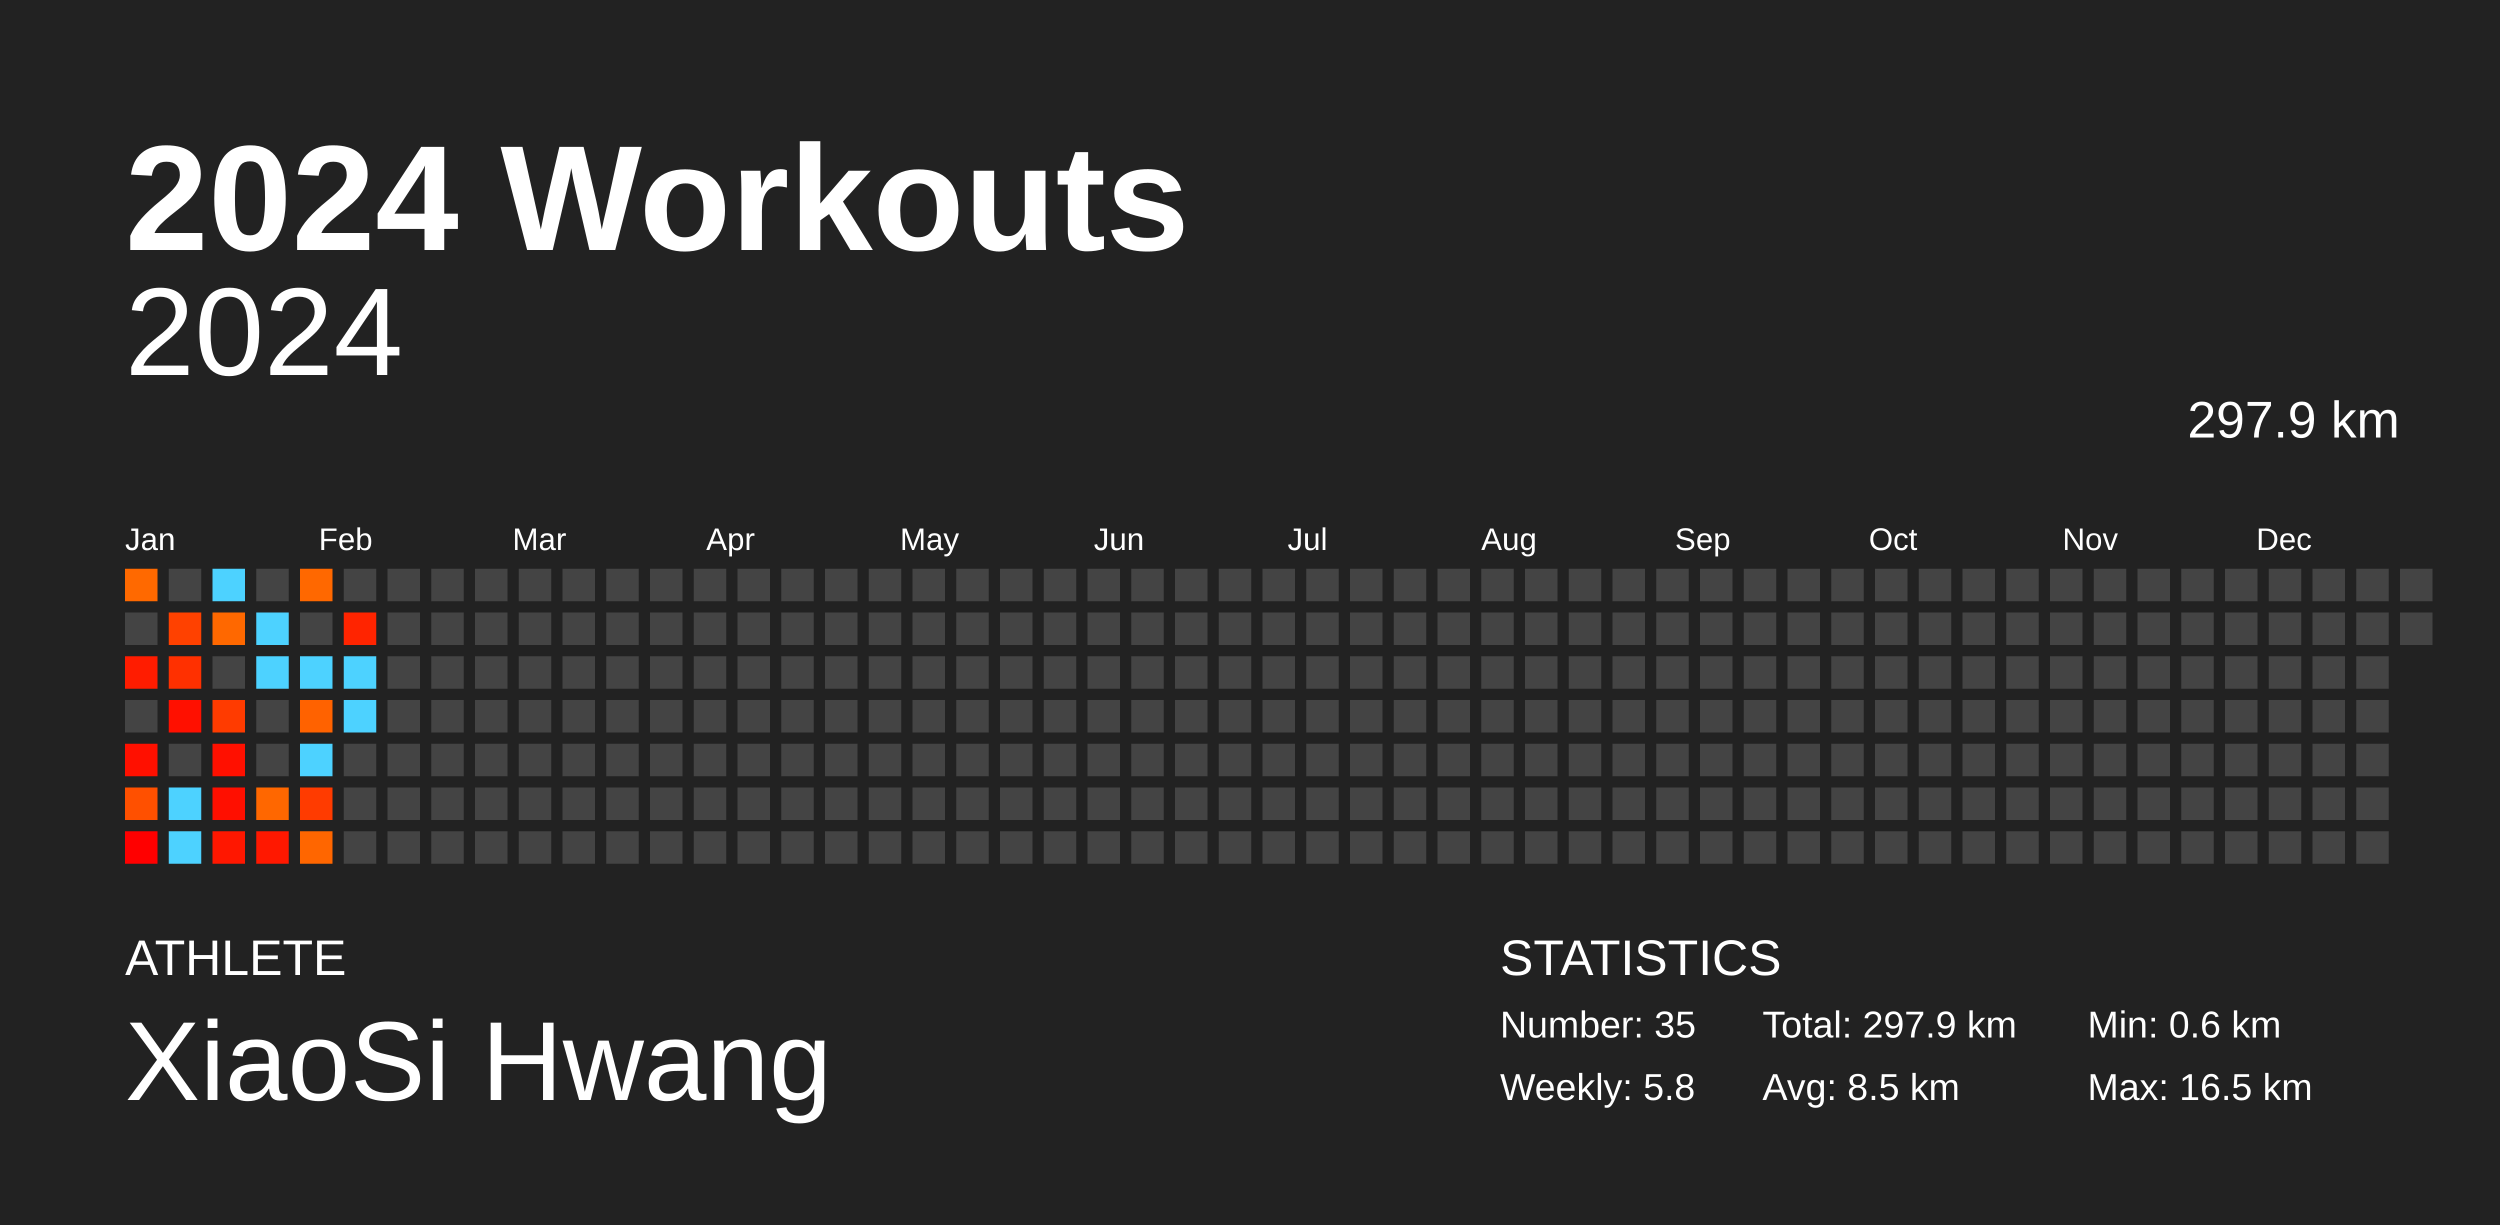
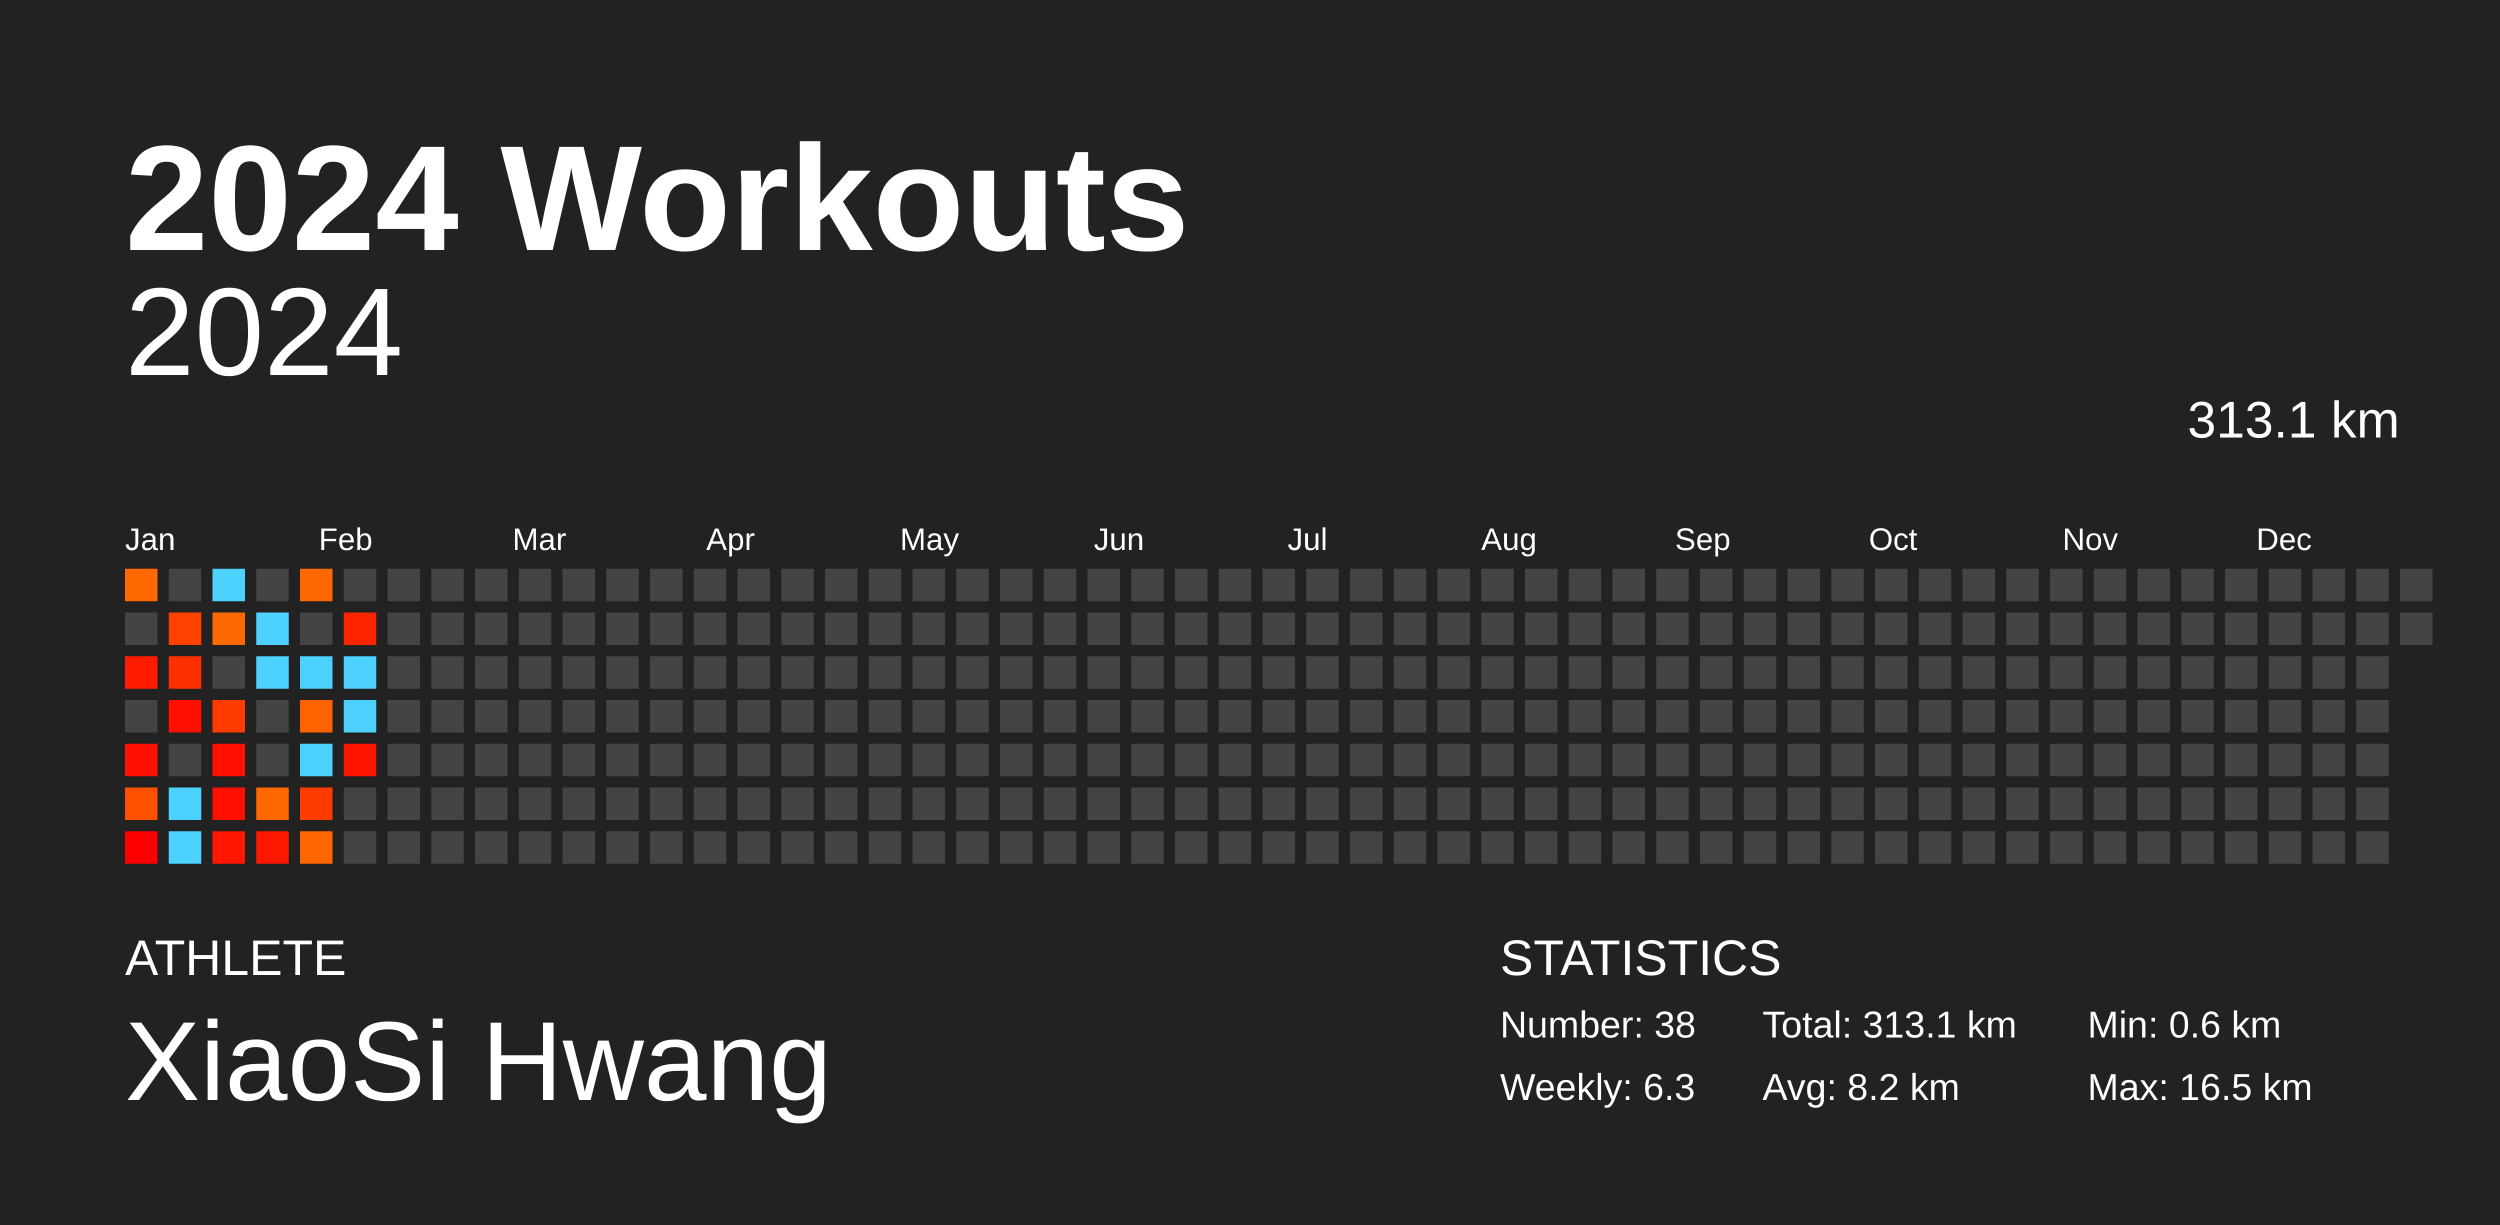
<svg xmlns="http://www.w3.org/2000/svg" baseProfile="full" height="98mm" version="1.1" viewBox="0,0,200,98" width="200mm">
  <defs />
  <rect fill="#222222" height="98" width="200" x="0" y="0" />
  <text fill="#FFFFFF" style="font-size:12px; font-family:Arial; font-weight:bold;" x="10" y="20">2024 Workouts</text>
  <text fill="#FFFFFF" style="font-size:4px; font-family:Arial" x="10" y="78">ATHLETE</text>
  <text fill="#FFFFFF" style="font-size:9px; font-family:Arial" x="10" y="88">XiaoSi Hwang</text>
  <text fill="#FFFFFF" style="font-size:4px; font-family:Arial" x="120" y="78">STATISTICS</text>
-   <text fill="#FFFFFF" style="font-size:3px; font-family:Arial" x="120" y="83">Number: 35</text>
-   <text fill="#FFFFFF" style="font-size:3px; font-family:Arial" x="120" y="88">Weekly: 5.8</text>
-   <text fill="#FFFFFF" style="font-size:3px; font-family:Arial" x="141" y="83">Total: 297.9 km</text>
-   <text fill="#FFFFFF" style="font-size:3px; font-family:Arial" x="141" y="88">Avg: 8.5 km</text>
+   <text fill="#FFFFFF" style="font-size:3px; font-family:Arial" x="120" y="83">Number: 38</text>
+   <text fill="#FFFFFF" style="font-size:3px; font-family:Arial" x="120" y="88">Weekly: 6.3</text>
+   <text fill="#FFFFFF" style="font-size:3px; font-family:Arial" x="141" y="83">Total: 313.1 km</text>
+   <text fill="#FFFFFF" style="font-size:3px; font-family:Arial" x="141" y="88">Avg: 8.2 km</text>
  <text fill="#FFFFFF" style="font-size:3px; font-family:Arial" x="167" y="83">Min: 0.6 km</text>
  <text fill="#FFFFFF" style="font-size:3px; font-family:Arial" x="167" y="88">Max: 16.5 km</text>
  <text alignment-baseline="hanging" fill="#FFFFFF" style="font-size:10.0px; font-family:Arial;" x="10" y="30">2024</text>
-   <text alignment-baseline="hanging" fill="#FFFFFF" style="font-size:4.125px; font-family:Arial;" x="175" y="35">297.9 km</text>
+   <text alignment-baseline="hanging" fill="#FFFFFF" style="font-size:4.125px; font-family:Arial;" x="175" y="35">313.1 km</text>
  <text fill="#FFFFFF" style="font-size:2.5px; font-family:Arial" x="10.0" y="44">Jan</text>
  <text fill="#FFFFFF" style="font-size:2.5px; font-family:Arial" x="25.5" y="44">Feb</text>
  <text fill="#FFFFFF" style="font-size:2.5px; font-family:Arial" x="41.0" y="44">Mar</text>
  <text fill="#FFFFFF" style="font-size:2.5px; font-family:Arial" x="56.5" y="44">Apr</text>
  <text fill="#FFFFFF" style="font-size:2.5px; font-family:Arial" x="72.0" y="44">May</text>
  <text fill="#FFFFFF" style="font-size:2.5px; font-family:Arial" x="87.5" y="44">Jun</text>
  <text fill="#FFFFFF" style="font-size:2.5px; font-family:Arial" x="103.0" y="44">Jul</text>
  <text fill="#FFFFFF" style="font-size:2.5px; font-family:Arial" x="118.5" y="44">Aug</text>
  <text fill="#FFFFFF" style="font-size:2.5px; font-family:Arial" x="134.0" y="44">Sep</text>
  <text fill="#FFFFFF" style="font-size:2.5px; font-family:Arial" x="149.5" y="44">Oct</text>
  <text fill="#FFFFFF" style="font-size:2.5px; font-family:Arial" x="165.0" y="44">Nov</text>
  <text fill="#FFFFFF" style="font-size:2.5px; font-family:Arial" x="180.5" y="44">Dec</text>
  <rect fill="#ff6900" height="2.6" width="2.6" x="10.0" y="45.5" />
  <rect fill="#444444" height="2.6" width="2.6" x="10.0" y="49.0" />
  <rect fill="#ff1c00" height="2.6" width="2.6" x="10.0" y="52.5" />
  <rect fill="#444444" height="2.6" width="2.6" x="10.0" y="56.0" />
  <rect fill="#ff1000" height="2.6" width="2.6" x="10.0" y="59.5" />
  <rect fill="#ff5000" height="2.6" width="2.6" x="10.0" y="63.0" />
  <rect fill="#ff0000" height="2.6" width="2.6" x="10.0" y="66.5" />
  <rect fill="#444444" height="2.6" width="2.6" x="13.5" y="45.5" />
  <rect fill="#ff4100" height="2.6" width="2.6" x="13.5" y="49.0" />
  <rect fill="#ff3000" height="2.6" width="2.6" x="13.5" y="52.5" />
  <rect fill="#ff1000" height="2.6" width="2.6" x="13.5" y="56.0" />
  <rect fill="#444444" height="2.6" width="2.6" x="13.5" y="59.5" />
  <rect fill="#4dd2ff" height="2.6" width="2.6" x="13.5" y="63.0" />
  <rect fill="#4dd2ff" height="2.6" width="2.6" x="13.5" y="66.5" />
  <rect fill="#4dd2ff" height="2.6" width="2.6" x="17.0" y="45.5" />
  <rect fill="#ff6800" height="2.6" width="2.6" x="17.0" y="49.0" />
  <rect fill="#444444" height="2.6" width="2.6" x="17.0" y="52.5" />
  <rect fill="#ff3b00" height="2.6" width="2.6" x="17.0" y="56.0" />
  <rect fill="#ff1000" height="2.6" width="2.6" x="17.0" y="59.5" />
  <rect fill="#ff0f00" height="2.6" width="2.6" x="17.0" y="63.0" />
  <rect fill="#ff1700" height="2.6" width="2.6" x="17.0" y="66.5" />
  <rect fill="#444444" height="2.6" width="2.6" x="20.5" y="45.5" />
  <rect fill="#4dd2ff" height="2.6" width="2.6" x="20.5" y="49.0" />
  <rect fill="#4dd2ff" height="2.6" width="2.6" x="20.5" y="52.5" />
  <rect fill="#444444" height="2.6" width="2.6" x="20.5" y="56.0" />
  <rect fill="#444444" height="2.6" width="2.6" x="20.5" y="59.5" />
  <rect fill="#ff6700" height="2.6" width="2.6" x="20.5" y="63.0" />
  <rect fill="#ff1800" height="2.6" width="2.6" x="20.5" y="66.5" />
  <rect fill="#ff6800" height="2.6" width="2.6" x="24.0" y="45.5" />
  <rect fill="#444444" height="2.6" width="2.6" x="24.0" y="49.0" />
  <rect fill="#4dd2ff" height="2.6" width="2.6" x="24.0" y="52.5" />
  <rect fill="#ff6200" height="2.6" width="2.6" x="24.0" y="56.0" />
  <rect fill="#4dd2ff" height="2.6" width="2.6" x="24.0" y="59.5" />
  <rect fill="#ff3b00" height="2.6" width="2.6" x="24.0" y="63.0" />
  <rect fill="#ff6600" height="2.6" width="2.6" x="24.0" y="66.5" />
  <rect fill="#444444" height="2.6" width="2.6" x="27.5" y="45.5" />
  <rect fill="#ff2400" height="2.6" width="2.6" x="27.5" y="49.0" />
  <rect fill="#4dd2ff" height="2.6" width="2.6" x="27.5" y="52.5" />
  <rect fill="#4dd2ff" height="2.6" width="2.6" x="27.5" y="56.0" />
-   <rect fill="#444444" height="2.6" width="2.6" x="27.5" y="59.5" />
+   <rect fill="#ff1400" height="2.6" width="2.6" x="27.5" y="59.5" />
  <rect fill="#444444" height="2.6" width="2.6" x="27.5" y="63.0" />
  <rect fill="#444444" height="2.6" width="2.6" x="27.5" y="66.5" />
  <rect fill="#444444" height="2.6" width="2.6" x="31.0" y="45.5" />
  <rect fill="#444444" height="2.6" width="2.6" x="31.0" y="49.0" />
  <rect fill="#444444" height="2.6" width="2.6" x="31.0" y="52.5" />
  <rect fill="#444444" height="2.6" width="2.6" x="31.0" y="56.0" />
  <rect fill="#444444" height="2.6" width="2.6" x="31.0" y="59.5" />
  <rect fill="#444444" height="2.6" width="2.6" x="31.0" y="63.0" />
  <rect fill="#444444" height="2.6" width="2.6" x="31.0" y="66.5" />
  <rect fill="#444444" height="2.6" width="2.6" x="34.5" y="45.5" />
  <rect fill="#444444" height="2.6" width="2.6" x="34.5" y="49.0" />
  <rect fill="#444444" height="2.6" width="2.6" x="34.5" y="52.5" />
  <rect fill="#444444" height="2.6" width="2.6" x="34.5" y="56.0" />
  <rect fill="#444444" height="2.6" width="2.6" x="34.5" y="59.5" />
  <rect fill="#444444" height="2.6" width="2.6" x="34.5" y="63.0" />
  <rect fill="#444444" height="2.6" width="2.6" x="34.5" y="66.5" />
  <rect fill="#444444" height="2.6" width="2.6" x="38.0" y="45.5" />
  <rect fill="#444444" height="2.6" width="2.6" x="38.0" y="49.0" />
  <rect fill="#444444" height="2.6" width="2.6" x="38.0" y="52.5" />
  <rect fill="#444444" height="2.6" width="2.6" x="38.0" y="56.0" />
  <rect fill="#444444" height="2.6" width="2.6" x="38.0" y="59.5" />
  <rect fill="#444444" height="2.6" width="2.6" x="38.0" y="63.0" />
  <rect fill="#444444" height="2.6" width="2.6" x="38.0" y="66.5" />
  <rect fill="#444444" height="2.6" width="2.6" x="41.5" y="45.5" />
  <rect fill="#444444" height="2.6" width="2.6" x="41.5" y="49.0" />
  <rect fill="#444444" height="2.6" width="2.6" x="41.5" y="52.5" />
  <rect fill="#444444" height="2.6" width="2.6" x="41.5" y="56.0" />
  <rect fill="#444444" height="2.6" width="2.6" x="41.5" y="59.5" />
  <rect fill="#444444" height="2.6" width="2.6" x="41.5" y="63.0" />
  <rect fill="#444444" height="2.6" width="2.6" x="41.5" y="66.5" />
  <rect fill="#444444" height="2.6" width="2.6" x="45.0" y="45.5" />
  <rect fill="#444444" height="2.6" width="2.6" x="45.0" y="49.0" />
  <rect fill="#444444" height="2.6" width="2.6" x="45.0" y="52.5" />
  <rect fill="#444444" height="2.6" width="2.6" x="45.0" y="56.0" />
  <rect fill="#444444" height="2.6" width="2.6" x="45.0" y="59.5" />
  <rect fill="#444444" height="2.6" width="2.6" x="45.0" y="63.0" />
  <rect fill="#444444" height="2.6" width="2.6" x="45.0" y="66.5" />
  <rect fill="#444444" height="2.6" width="2.6" x="48.5" y="45.5" />
  <rect fill="#444444" height="2.6" width="2.6" x="48.5" y="49.0" />
  <rect fill="#444444" height="2.6" width="2.6" x="48.5" y="52.5" />
  <rect fill="#444444" height="2.6" width="2.6" x="48.5" y="56.0" />
  <rect fill="#444444" height="2.6" width="2.6" x="48.5" y="59.5" />
  <rect fill="#444444" height="2.6" width="2.6" x="48.5" y="63.0" />
  <rect fill="#444444" height="2.6" width="2.6" x="48.5" y="66.5" />
  <rect fill="#444444" height="2.6" width="2.6" x="52.0" y="45.5" />
  <rect fill="#444444" height="2.6" width="2.6" x="52.0" y="49.0" />
  <rect fill="#444444" height="2.6" width="2.6" x="52.0" y="52.5" />
  <rect fill="#444444" height="2.6" width="2.6" x="52.0" y="56.0" />
  <rect fill="#444444" height="2.6" width="2.6" x="52.0" y="59.5" />
  <rect fill="#444444" height="2.6" width="2.6" x="52.0" y="63.0" />
  <rect fill="#444444" height="2.6" width="2.6" x="52.0" y="66.5" />
  <rect fill="#444444" height="2.6" width="2.6" x="55.5" y="45.5" />
  <rect fill="#444444" height="2.6" width="2.6" x="55.5" y="49.0" />
  <rect fill="#444444" height="2.6" width="2.6" x="55.5" y="52.5" />
  <rect fill="#444444" height="2.6" width="2.6" x="55.5" y="56.0" />
  <rect fill="#444444" height="2.6" width="2.6" x="55.5" y="59.5" />
  <rect fill="#444444" height="2.6" width="2.6" x="55.5" y="63.0" />
  <rect fill="#444444" height="2.6" width="2.6" x="55.5" y="66.5" />
  <rect fill="#444444" height="2.6" width="2.6" x="59.0" y="45.5" />
  <rect fill="#444444" height="2.6" width="2.6" x="59.0" y="49.0" />
  <rect fill="#444444" height="2.6" width="2.6" x="59.0" y="52.5" />
  <rect fill="#444444" height="2.6" width="2.6" x="59.0" y="56.0" />
  <rect fill="#444444" height="2.6" width="2.6" x="59.0" y="59.5" />
  <rect fill="#444444" height="2.6" width="2.6" x="59.0" y="63.0" />
  <rect fill="#444444" height="2.6" width="2.6" x="59.0" y="66.5" />
  <rect fill="#444444" height="2.6" width="2.6" x="62.5" y="45.5" />
  <rect fill="#444444" height="2.6" width="2.6" x="62.5" y="49.0" />
  <rect fill="#444444" height="2.6" width="2.6" x="62.5" y="52.5" />
  <rect fill="#444444" height="2.6" width="2.6" x="62.5" y="56.0" />
  <rect fill="#444444" height="2.6" width="2.6" x="62.5" y="59.5" />
  <rect fill="#444444" height="2.6" width="2.6" x="62.5" y="63.0" />
  <rect fill="#444444" height="2.6" width="2.6" x="62.5" y="66.5" />
  <rect fill="#444444" height="2.6" width="2.6" x="66.0" y="45.5" />
  <rect fill="#444444" height="2.6" width="2.6" x="66.0" y="49.0" />
  <rect fill="#444444" height="2.6" width="2.6" x="66.0" y="52.5" />
  <rect fill="#444444" height="2.6" width="2.6" x="66.0" y="56.0" />
  <rect fill="#444444" height="2.6" width="2.6" x="66.0" y="59.5" />
  <rect fill="#444444" height="2.6" width="2.6" x="66.0" y="63.0" />
  <rect fill="#444444" height="2.6" width="2.6" x="66.0" y="66.5" />
  <rect fill="#444444" height="2.6" width="2.6" x="69.5" y="45.5" />
  <rect fill="#444444" height="2.6" width="2.6" x="69.5" y="49.0" />
  <rect fill="#444444" height="2.6" width="2.6" x="69.5" y="52.5" />
  <rect fill="#444444" height="2.6" width="2.6" x="69.5" y="56.0" />
  <rect fill="#444444" height="2.6" width="2.6" x="69.5" y="59.5" />
  <rect fill="#444444" height="2.6" width="2.6" x="69.5" y="63.0" />
  <rect fill="#444444" height="2.6" width="2.6" x="69.5" y="66.5" />
  <rect fill="#444444" height="2.6" width="2.6" x="73.0" y="45.5" />
  <rect fill="#444444" height="2.6" width="2.6" x="73.0" y="49.0" />
  <rect fill="#444444" height="2.6" width="2.6" x="73.0" y="52.5" />
  <rect fill="#444444" height="2.6" width="2.6" x="73.0" y="56.0" />
  <rect fill="#444444" height="2.6" width="2.6" x="73.0" y="59.5" />
  <rect fill="#444444" height="2.6" width="2.6" x="73.0" y="63.0" />
  <rect fill="#444444" height="2.6" width="2.6" x="73.0" y="66.5" />
  <rect fill="#444444" height="2.6" width="2.6" x="76.5" y="45.5" />
  <rect fill="#444444" height="2.6" width="2.6" x="76.5" y="49.0" />
  <rect fill="#444444" height="2.6" width="2.6" x="76.5" y="52.5" />
  <rect fill="#444444" height="2.6" width="2.6" x="76.5" y="56.0" />
  <rect fill="#444444" height="2.6" width="2.6" x="76.5" y="59.5" />
  <rect fill="#444444" height="2.6" width="2.6" x="76.5" y="63.0" />
  <rect fill="#444444" height="2.6" width="2.6" x="76.5" y="66.5" />
  <rect fill="#444444" height="2.6" width="2.6" x="80.0" y="45.5" />
  <rect fill="#444444" height="2.6" width="2.6" x="80.0" y="49.0" />
  <rect fill="#444444" height="2.6" width="2.6" x="80.0" y="52.5" />
  <rect fill="#444444" height="2.6" width="2.6" x="80.0" y="56.0" />
  <rect fill="#444444" height="2.6" width="2.6" x="80.0" y="59.5" />
  <rect fill="#444444" height="2.6" width="2.6" x="80.0" y="63.0" />
  <rect fill="#444444" height="2.6" width="2.6" x="80.0" y="66.5" />
  <rect fill="#444444" height="2.6" width="2.6" x="83.5" y="45.5" />
  <rect fill="#444444" height="2.6" width="2.6" x="83.5" y="49.0" />
  <rect fill="#444444" height="2.6" width="2.6" x="83.5" y="52.5" />
  <rect fill="#444444" height="2.6" width="2.6" x="83.5" y="56.0" />
  <rect fill="#444444" height="2.6" width="2.6" x="83.5" y="59.5" />
  <rect fill="#444444" height="2.6" width="2.6" x="83.5" y="63.0" />
  <rect fill="#444444" height="2.6" width="2.6" x="83.5" y="66.5" />
  <rect fill="#444444" height="2.6" width="2.6" x="87.0" y="45.5" />
  <rect fill="#444444" height="2.6" width="2.6" x="87.0" y="49.0" />
  <rect fill="#444444" height="2.6" width="2.6" x="87.0" y="52.5" />
  <rect fill="#444444" height="2.6" width="2.6" x="87.0" y="56.0" />
  <rect fill="#444444" height="2.6" width="2.6" x="87.0" y="59.5" />
  <rect fill="#444444" height="2.6" width="2.6" x="87.0" y="63.0" />
  <rect fill="#444444" height="2.6" width="2.6" x="87.0" y="66.5" />
  <rect fill="#444444" height="2.6" width="2.6" x="90.5" y="45.5" />
  <rect fill="#444444" height="2.6" width="2.6" x="90.5" y="49.0" />
  <rect fill="#444444" height="2.6" width="2.6" x="90.5" y="52.5" />
  <rect fill="#444444" height="2.6" width="2.6" x="90.5" y="56.0" />
  <rect fill="#444444" height="2.6" width="2.6" x="90.5" y="59.5" />
  <rect fill="#444444" height="2.6" width="2.6" x="90.5" y="63.0" />
  <rect fill="#444444" height="2.6" width="2.6" x="90.5" y="66.5" />
  <rect fill="#444444" height="2.6" width="2.6" x="94.0" y="45.5" />
  <rect fill="#444444" height="2.6" width="2.6" x="94.0" y="49.0" />
  <rect fill="#444444" height="2.6" width="2.6" x="94.0" y="52.5" />
  <rect fill="#444444" height="2.6" width="2.6" x="94.0" y="56.0" />
  <rect fill="#444444" height="2.6" width="2.6" x="94.0" y="59.5" />
  <rect fill="#444444" height="2.6" width="2.6" x="94.0" y="63.0" />
  <rect fill="#444444" height="2.6" width="2.6" x="94.0" y="66.5" />
  <rect fill="#444444" height="2.6" width="2.6" x="97.5" y="45.5" />
  <rect fill="#444444" height="2.6" width="2.6" x="97.5" y="49.0" />
  <rect fill="#444444" height="2.6" width="2.6" x="97.5" y="52.5" />
  <rect fill="#444444" height="2.6" width="2.6" x="97.5" y="56.0" />
  <rect fill="#444444" height="2.6" width="2.6" x="97.5" y="59.5" />
  <rect fill="#444444" height="2.6" width="2.6" x="97.5" y="63.0" />
  <rect fill="#444444" height="2.6" width="2.6" x="97.5" y="66.5" />
  <rect fill="#444444" height="2.6" width="2.6" x="101.0" y="45.5" />
  <rect fill="#444444" height="2.6" width="2.6" x="101.0" y="49.0" />
  <rect fill="#444444" height="2.6" width="2.6" x="101.0" y="52.5" />
  <rect fill="#444444" height="2.6" width="2.6" x="101.0" y="56.0" />
  <rect fill="#444444" height="2.6" width="2.6" x="101.0" y="59.5" />
  <rect fill="#444444" height="2.6" width="2.6" x="101.0" y="63.0" />
  <rect fill="#444444" height="2.6" width="2.6" x="101.0" y="66.5" />
  <rect fill="#444444" height="2.6" width="2.6" x="104.5" y="45.5" />
  <rect fill="#444444" height="2.6" width="2.6" x="104.5" y="49.0" />
  <rect fill="#444444" height="2.6" width="2.6" x="104.5" y="52.5" />
  <rect fill="#444444" height="2.6" width="2.6" x="104.5" y="56.0" />
  <rect fill="#444444" height="2.6" width="2.6" x="104.5" y="59.5" />
  <rect fill="#444444" height="2.6" width="2.6" x="104.5" y="63.0" />
  <rect fill="#444444" height="2.6" width="2.6" x="104.5" y="66.5" />
  <rect fill="#444444" height="2.6" width="2.6" x="108.0" y="45.5" />
  <rect fill="#444444" height="2.6" width="2.6" x="108.0" y="49.0" />
  <rect fill="#444444" height="2.6" width="2.6" x="108.0" y="52.5" />
  <rect fill="#444444" height="2.6" width="2.6" x="108.0" y="56.0" />
  <rect fill="#444444" height="2.6" width="2.6" x="108.0" y="59.5" />
  <rect fill="#444444" height="2.6" width="2.6" x="108.0" y="63.0" />
  <rect fill="#444444" height="2.6" width="2.6" x="108.0" y="66.5" />
  <rect fill="#444444" height="2.6" width="2.6" x="111.5" y="45.5" />
  <rect fill="#444444" height="2.6" width="2.6" x="111.5" y="49.0" />
  <rect fill="#444444" height="2.6" width="2.6" x="111.5" y="52.5" />
  <rect fill="#444444" height="2.6" width="2.6" x="111.5" y="56.0" />
  <rect fill="#444444" height="2.6" width="2.6" x="111.5" y="59.5" />
  <rect fill="#444444" height="2.6" width="2.6" x="111.5" y="63.0" />
  <rect fill="#444444" height="2.6" width="2.6" x="111.5" y="66.5" />
  <rect fill="#444444" height="2.6" width="2.6" x="115.0" y="45.5" />
  <rect fill="#444444" height="2.6" width="2.6" x="115.0" y="49.0" />
  <rect fill="#444444" height="2.6" width="2.6" x="115.0" y="52.5" />
  <rect fill="#444444" height="2.6" width="2.6" x="115.0" y="56.0" />
  <rect fill="#444444" height="2.6" width="2.6" x="115.0" y="59.5" />
  <rect fill="#444444" height="2.6" width="2.6" x="115.0" y="63.0" />
  <rect fill="#444444" height="2.6" width="2.6" x="115.0" y="66.5" />
  <rect fill="#444444" height="2.6" width="2.6" x="118.5" y="45.5" />
  <rect fill="#444444" height="2.6" width="2.6" x="118.5" y="49.0" />
  <rect fill="#444444" height="2.6" width="2.6" x="118.5" y="52.5" />
  <rect fill="#444444" height="2.6" width="2.6" x="118.5" y="56.0" />
  <rect fill="#444444" height="2.6" width="2.6" x="118.5" y="59.5" />
  <rect fill="#444444" height="2.6" width="2.6" x="118.5" y="63.0" />
  <rect fill="#444444" height="2.6" width="2.6" x="118.5" y="66.5" />
  <rect fill="#444444" height="2.6" width="2.6" x="122.0" y="45.5" />
  <rect fill="#444444" height="2.6" width="2.6" x="122.0" y="49.0" />
  <rect fill="#444444" height="2.6" width="2.6" x="122.0" y="52.5" />
  <rect fill="#444444" height="2.6" width="2.6" x="122.0" y="56.0" />
  <rect fill="#444444" height="2.6" width="2.6" x="122.0" y="59.5" />
  <rect fill="#444444" height="2.6" width="2.6" x="122.0" y="63.0" />
  <rect fill="#444444" height="2.6" width="2.6" x="122.0" y="66.5" />
  <rect fill="#444444" height="2.6" width="2.6" x="125.5" y="45.5" />
  <rect fill="#444444" height="2.6" width="2.6" x="125.5" y="49.0" />
  <rect fill="#444444" height="2.6" width="2.6" x="125.5" y="52.5" />
  <rect fill="#444444" height="2.6" width="2.6" x="125.5" y="56.0" />
  <rect fill="#444444" height="2.6" width="2.6" x="125.5" y="59.5" />
  <rect fill="#444444" height="2.6" width="2.6" x="125.5" y="63.0" />
  <rect fill="#444444" height="2.6" width="2.6" x="125.5" y="66.5" />
  <rect fill="#444444" height="2.6" width="2.6" x="129.0" y="45.5" />
  <rect fill="#444444" height="2.6" width="2.6" x="129.0" y="49.0" />
  <rect fill="#444444" height="2.6" width="2.6" x="129.0" y="52.5" />
  <rect fill="#444444" height="2.6" width="2.6" x="129.0" y="56.0" />
  <rect fill="#444444" height="2.6" width="2.6" x="129.0" y="59.5" />
  <rect fill="#444444" height="2.6" width="2.6" x="129.0" y="63.0" />
  <rect fill="#444444" height="2.6" width="2.6" x="129.0" y="66.5" />
  <rect fill="#444444" height="2.6" width="2.6" x="132.5" y="45.5" />
  <rect fill="#444444" height="2.6" width="2.6" x="132.5" y="49.0" />
  <rect fill="#444444" height="2.6" width="2.6" x="132.5" y="52.5" />
  <rect fill="#444444" height="2.6" width="2.6" x="132.5" y="56.0" />
  <rect fill="#444444" height="2.6" width="2.6" x="132.5" y="59.5" />
  <rect fill="#444444" height="2.6" width="2.6" x="132.5" y="63.0" />
  <rect fill="#444444" height="2.6" width="2.6" x="132.5" y="66.5" />
  <rect fill="#444444" height="2.6" width="2.6" x="136.0" y="45.5" />
  <rect fill="#444444" height="2.6" width="2.6" x="136.0" y="49.0" />
  <rect fill="#444444" height="2.6" width="2.6" x="136.0" y="52.5" />
  <rect fill="#444444" height="2.6" width="2.6" x="136.0" y="56.0" />
  <rect fill="#444444" height="2.6" width="2.6" x="136.0" y="59.5" />
  <rect fill="#444444" height="2.6" width="2.6" x="136.0" y="63.0" />
  <rect fill="#444444" height="2.6" width="2.6" x="136.0" y="66.5" />
  <rect fill="#444444" height="2.6" width="2.6" x="139.5" y="45.5" />
  <rect fill="#444444" height="2.6" width="2.6" x="139.5" y="49.0" />
  <rect fill="#444444" height="2.6" width="2.6" x="139.5" y="52.5" />
  <rect fill="#444444" height="2.6" width="2.6" x="139.5" y="56.0" />
  <rect fill="#444444" height="2.6" width="2.6" x="139.5" y="59.5" />
  <rect fill="#444444" height="2.6" width="2.6" x="139.5" y="63.0" />
  <rect fill="#444444" height="2.6" width="2.6" x="139.5" y="66.5" />
  <rect fill="#444444" height="2.6" width="2.6" x="143.0" y="45.5" />
  <rect fill="#444444" height="2.6" width="2.6" x="143.0" y="49.0" />
  <rect fill="#444444" height="2.6" width="2.6" x="143.0" y="52.5" />
  <rect fill="#444444" height="2.6" width="2.6" x="143.0" y="56.0" />
  <rect fill="#444444" height="2.6" width="2.6" x="143.0" y="59.5" />
  <rect fill="#444444" height="2.6" width="2.6" x="143.0" y="63.0" />
  <rect fill="#444444" height="2.6" width="2.6" x="143.0" y="66.5" />
  <rect fill="#444444" height="2.6" width="2.6" x="146.5" y="45.5" />
  <rect fill="#444444" height="2.6" width="2.6" x="146.5" y="49.0" />
  <rect fill="#444444" height="2.6" width="2.6" x="146.5" y="52.5" />
  <rect fill="#444444" height="2.6" width="2.6" x="146.5" y="56.0" />
  <rect fill="#444444" height="2.6" width="2.6" x="146.5" y="59.5" />
  <rect fill="#444444" height="2.6" width="2.6" x="146.5" y="63.0" />
  <rect fill="#444444" height="2.6" width="2.6" x="146.5" y="66.5" />
  <rect fill="#444444" height="2.6" width="2.6" x="150.0" y="45.5" />
  <rect fill="#444444" height="2.6" width="2.6" x="150.0" y="49.0" />
  <rect fill="#444444" height="2.6" width="2.6" x="150.0" y="52.5" />
  <rect fill="#444444" height="2.6" width="2.6" x="150.0" y="56.0" />
  <rect fill="#444444" height="2.6" width="2.6" x="150.0" y="59.5" />
  <rect fill="#444444" height="2.6" width="2.6" x="150.0" y="63.0" />
  <rect fill="#444444" height="2.6" width="2.6" x="150.0" y="66.5" />
  <rect fill="#444444" height="2.6" width="2.6" x="153.5" y="45.5" />
  <rect fill="#444444" height="2.6" width="2.6" x="153.5" y="49.0" />
  <rect fill="#444444" height="2.6" width="2.6" x="153.5" y="52.5" />
  <rect fill="#444444" height="2.6" width="2.6" x="153.5" y="56.0" />
  <rect fill="#444444" height="2.6" width="2.6" x="153.5" y="59.5" />
  <rect fill="#444444" height="2.6" width="2.6" x="153.5" y="63.0" />
  <rect fill="#444444" height="2.6" width="2.6" x="153.5" y="66.5" />
  <rect fill="#444444" height="2.6" width="2.6" x="157.0" y="45.5" />
  <rect fill="#444444" height="2.6" width="2.6" x="157.0" y="49.0" />
  <rect fill="#444444" height="2.6" width="2.6" x="157.0" y="52.5" />
  <rect fill="#444444" height="2.6" width="2.6" x="157.0" y="56.0" />
  <rect fill="#444444" height="2.6" width="2.6" x="157.0" y="59.5" />
  <rect fill="#444444" height="2.6" width="2.6" x="157.0" y="63.0" />
  <rect fill="#444444" height="2.6" width="2.6" x="157.0" y="66.5" />
  <rect fill="#444444" height="2.6" width="2.6" x="160.5" y="45.5" />
  <rect fill="#444444" height="2.6" width="2.6" x="160.5" y="49.0" />
  <rect fill="#444444" height="2.6" width="2.6" x="160.5" y="52.5" />
  <rect fill="#444444" height="2.6" width="2.6" x="160.5" y="56.0" />
  <rect fill="#444444" height="2.6" width="2.6" x="160.5" y="59.5" />
  <rect fill="#444444" height="2.6" width="2.6" x="160.5" y="63.0" />
  <rect fill="#444444" height="2.6" width="2.6" x="160.5" y="66.5" />
  <rect fill="#444444" height="2.6" width="2.6" x="164.0" y="45.5" />
  <rect fill="#444444" height="2.6" width="2.6" x="164.0" y="49.0" />
  <rect fill="#444444" height="2.6" width="2.6" x="164.0" y="52.5" />
  <rect fill="#444444" height="2.6" width="2.6" x="164.0" y="56.0" />
  <rect fill="#444444" height="2.6" width="2.6" x="164.0" y="59.5" />
  <rect fill="#444444" height="2.6" width="2.6" x="164.0" y="63.0" />
  <rect fill="#444444" height="2.6" width="2.6" x="164.0" y="66.5" />
  <rect fill="#444444" height="2.6" width="2.6" x="167.5" y="45.5" />
  <rect fill="#444444" height="2.6" width="2.6" x="167.5" y="49.0" />
  <rect fill="#444444" height="2.6" width="2.6" x="167.5" y="52.5" />
  <rect fill="#444444" height="2.6" width="2.6" x="167.5" y="56.0" />
  <rect fill="#444444" height="2.6" width="2.6" x="167.5" y="59.5" />
  <rect fill="#444444" height="2.6" width="2.6" x="167.5" y="63.0" />
  <rect fill="#444444" height="2.6" width="2.6" x="167.5" y="66.5" />
  <rect fill="#444444" height="2.6" width="2.6" x="171.0" y="45.5" />
  <rect fill="#444444" height="2.6" width="2.6" x="171.0" y="49.0" />
  <rect fill="#444444" height="2.6" width="2.6" x="171.0" y="52.5" />
  <rect fill="#444444" height="2.6" width="2.6" x="171.0" y="56.0" />
  <rect fill="#444444" height="2.6" width="2.6" x="171.0" y="59.5" />
  <rect fill="#444444" height="2.6" width="2.6" x="171.0" y="63.0" />
  <rect fill="#444444" height="2.6" width="2.6" x="171.0" y="66.5" />
  <rect fill="#444444" height="2.6" width="2.6" x="174.5" y="45.5" />
  <rect fill="#444444" height="2.6" width="2.6" x="174.5" y="49.0" />
  <rect fill="#444444" height="2.6" width="2.6" x="174.5" y="52.5" />
  <rect fill="#444444" height="2.6" width="2.6" x="174.5" y="56.0" />
  <rect fill="#444444" height="2.6" width="2.6" x="174.5" y="59.5" />
  <rect fill="#444444" height="2.6" width="2.6" x="174.5" y="63.0" />
  <rect fill="#444444" height="2.6" width="2.6" x="174.5" y="66.5" />
  <rect fill="#444444" height="2.6" width="2.6" x="178.0" y="45.5" />
  <rect fill="#444444" height="2.6" width="2.6" x="178.0" y="49.0" />
  <rect fill="#444444" height="2.6" width="2.6" x="178.0" y="52.5" />
  <rect fill="#444444" height="2.6" width="2.6" x="178.0" y="56.0" />
  <rect fill="#444444" height="2.6" width="2.6" x="178.0" y="59.5" />
  <rect fill="#444444" height="2.6" width="2.6" x="178.0" y="63.0" />
  <rect fill="#444444" height="2.6" width="2.6" x="178.0" y="66.5" />
  <rect fill="#444444" height="2.6" width="2.6" x="181.5" y="45.5" />
  <rect fill="#444444" height="2.6" width="2.6" x="181.5" y="49.0" />
  <rect fill="#444444" height="2.6" width="2.6" x="181.5" y="52.5" />
  <rect fill="#444444" height="2.6" width="2.6" x="181.5" y="56.0" />
  <rect fill="#444444" height="2.6" width="2.6" x="181.5" y="59.5" />
  <rect fill="#444444" height="2.6" width="2.6" x="181.5" y="63.0" />
  <rect fill="#444444" height="2.6" width="2.6" x="181.5" y="66.5" />
  <rect fill="#444444" height="2.6" width="2.6" x="185.0" y="45.5" />
  <rect fill="#444444" height="2.6" width="2.6" x="185.0" y="49.0" />
  <rect fill="#444444" height="2.6" width="2.6" x="185.0" y="52.5" />
  <rect fill="#444444" height="2.6" width="2.6" x="185.0" y="56.0" />
  <rect fill="#444444" height="2.6" width="2.6" x="185.0" y="59.5" />
  <rect fill="#444444" height="2.6" width="2.6" x="185.0" y="63.0" />
  <rect fill="#444444" height="2.6" width="2.6" x="185.0" y="66.5" />
  <rect fill="#444444" height="2.6" width="2.6" x="188.5" y="45.5" />
  <rect fill="#444444" height="2.6" width="2.6" x="188.5" y="49.0" />
  <rect fill="#444444" height="2.6" width="2.6" x="188.5" y="52.5" />
  <rect fill="#444444" height="2.6" width="2.6" x="188.5" y="56.0" />
  <rect fill="#444444" height="2.6" width="2.6" x="188.5" y="59.5" />
  <rect fill="#444444" height="2.6" width="2.6" x="188.5" y="63.0" />
  <rect fill="#444444" height="2.6" width="2.6" x="188.5" y="66.5" />
  <rect fill="#444444" height="2.6" width="2.6" x="192.0" y="45.5" />
  <rect fill="#444444" height="2.6" width="2.6" x="192.0" y="49.0" />
</svg>
